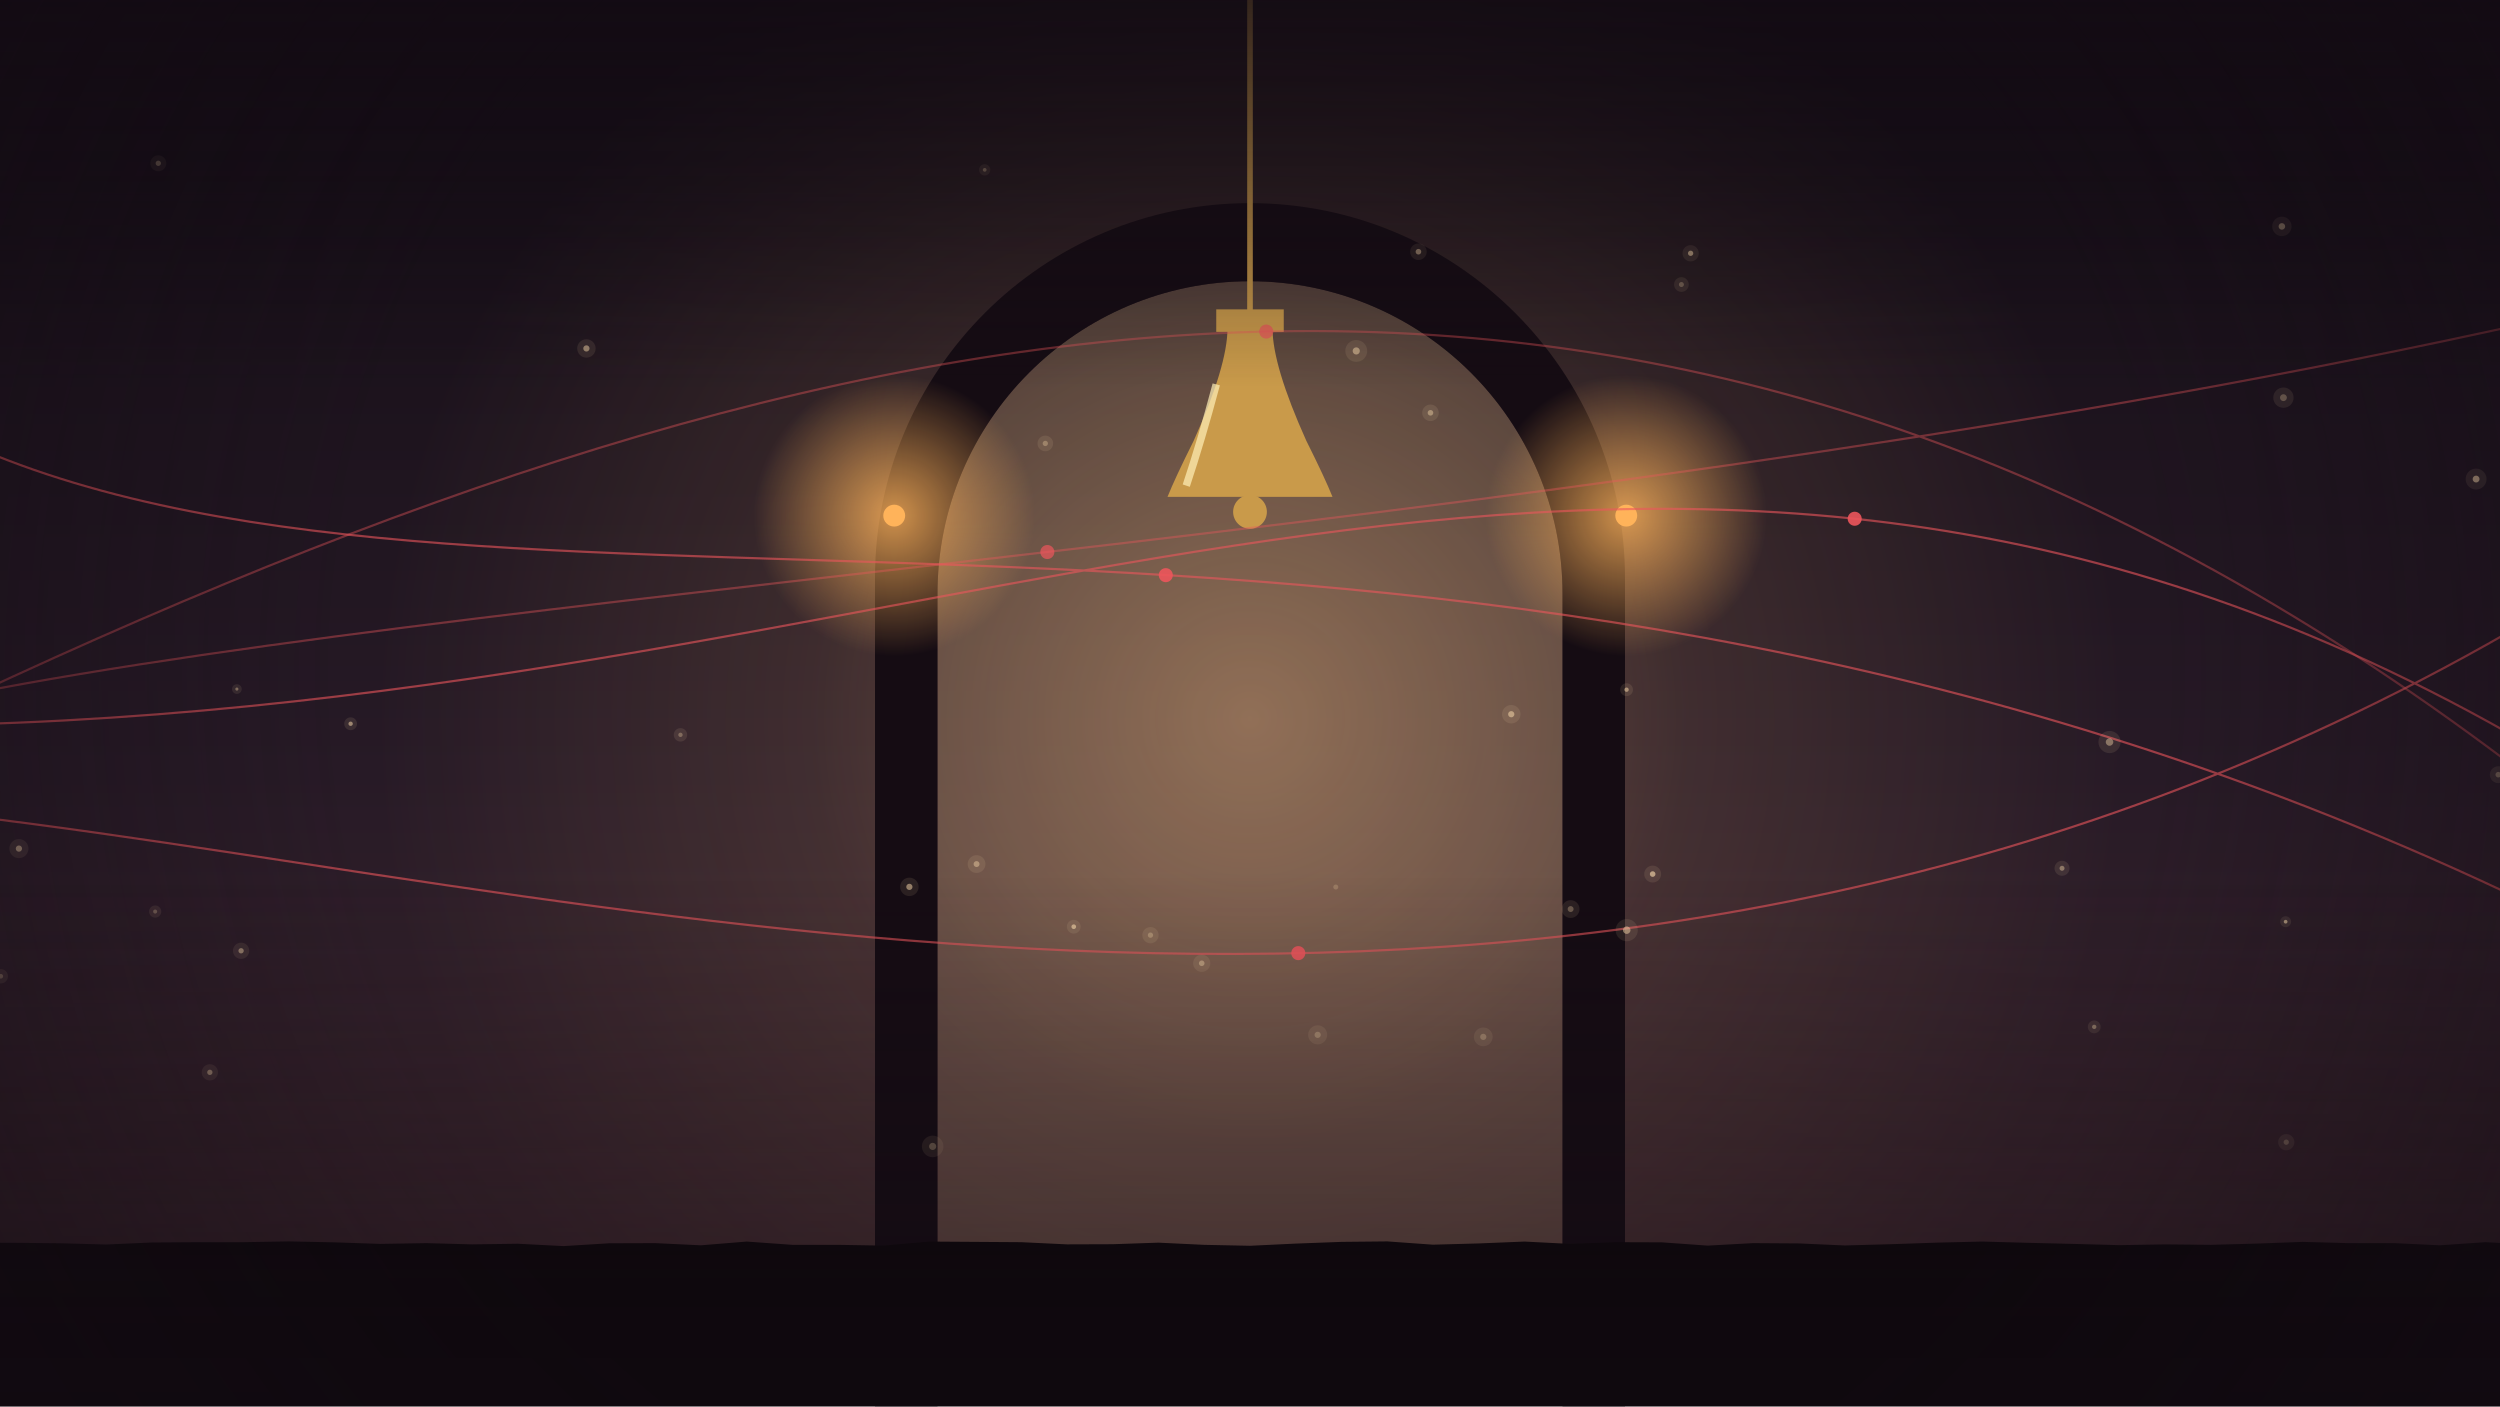
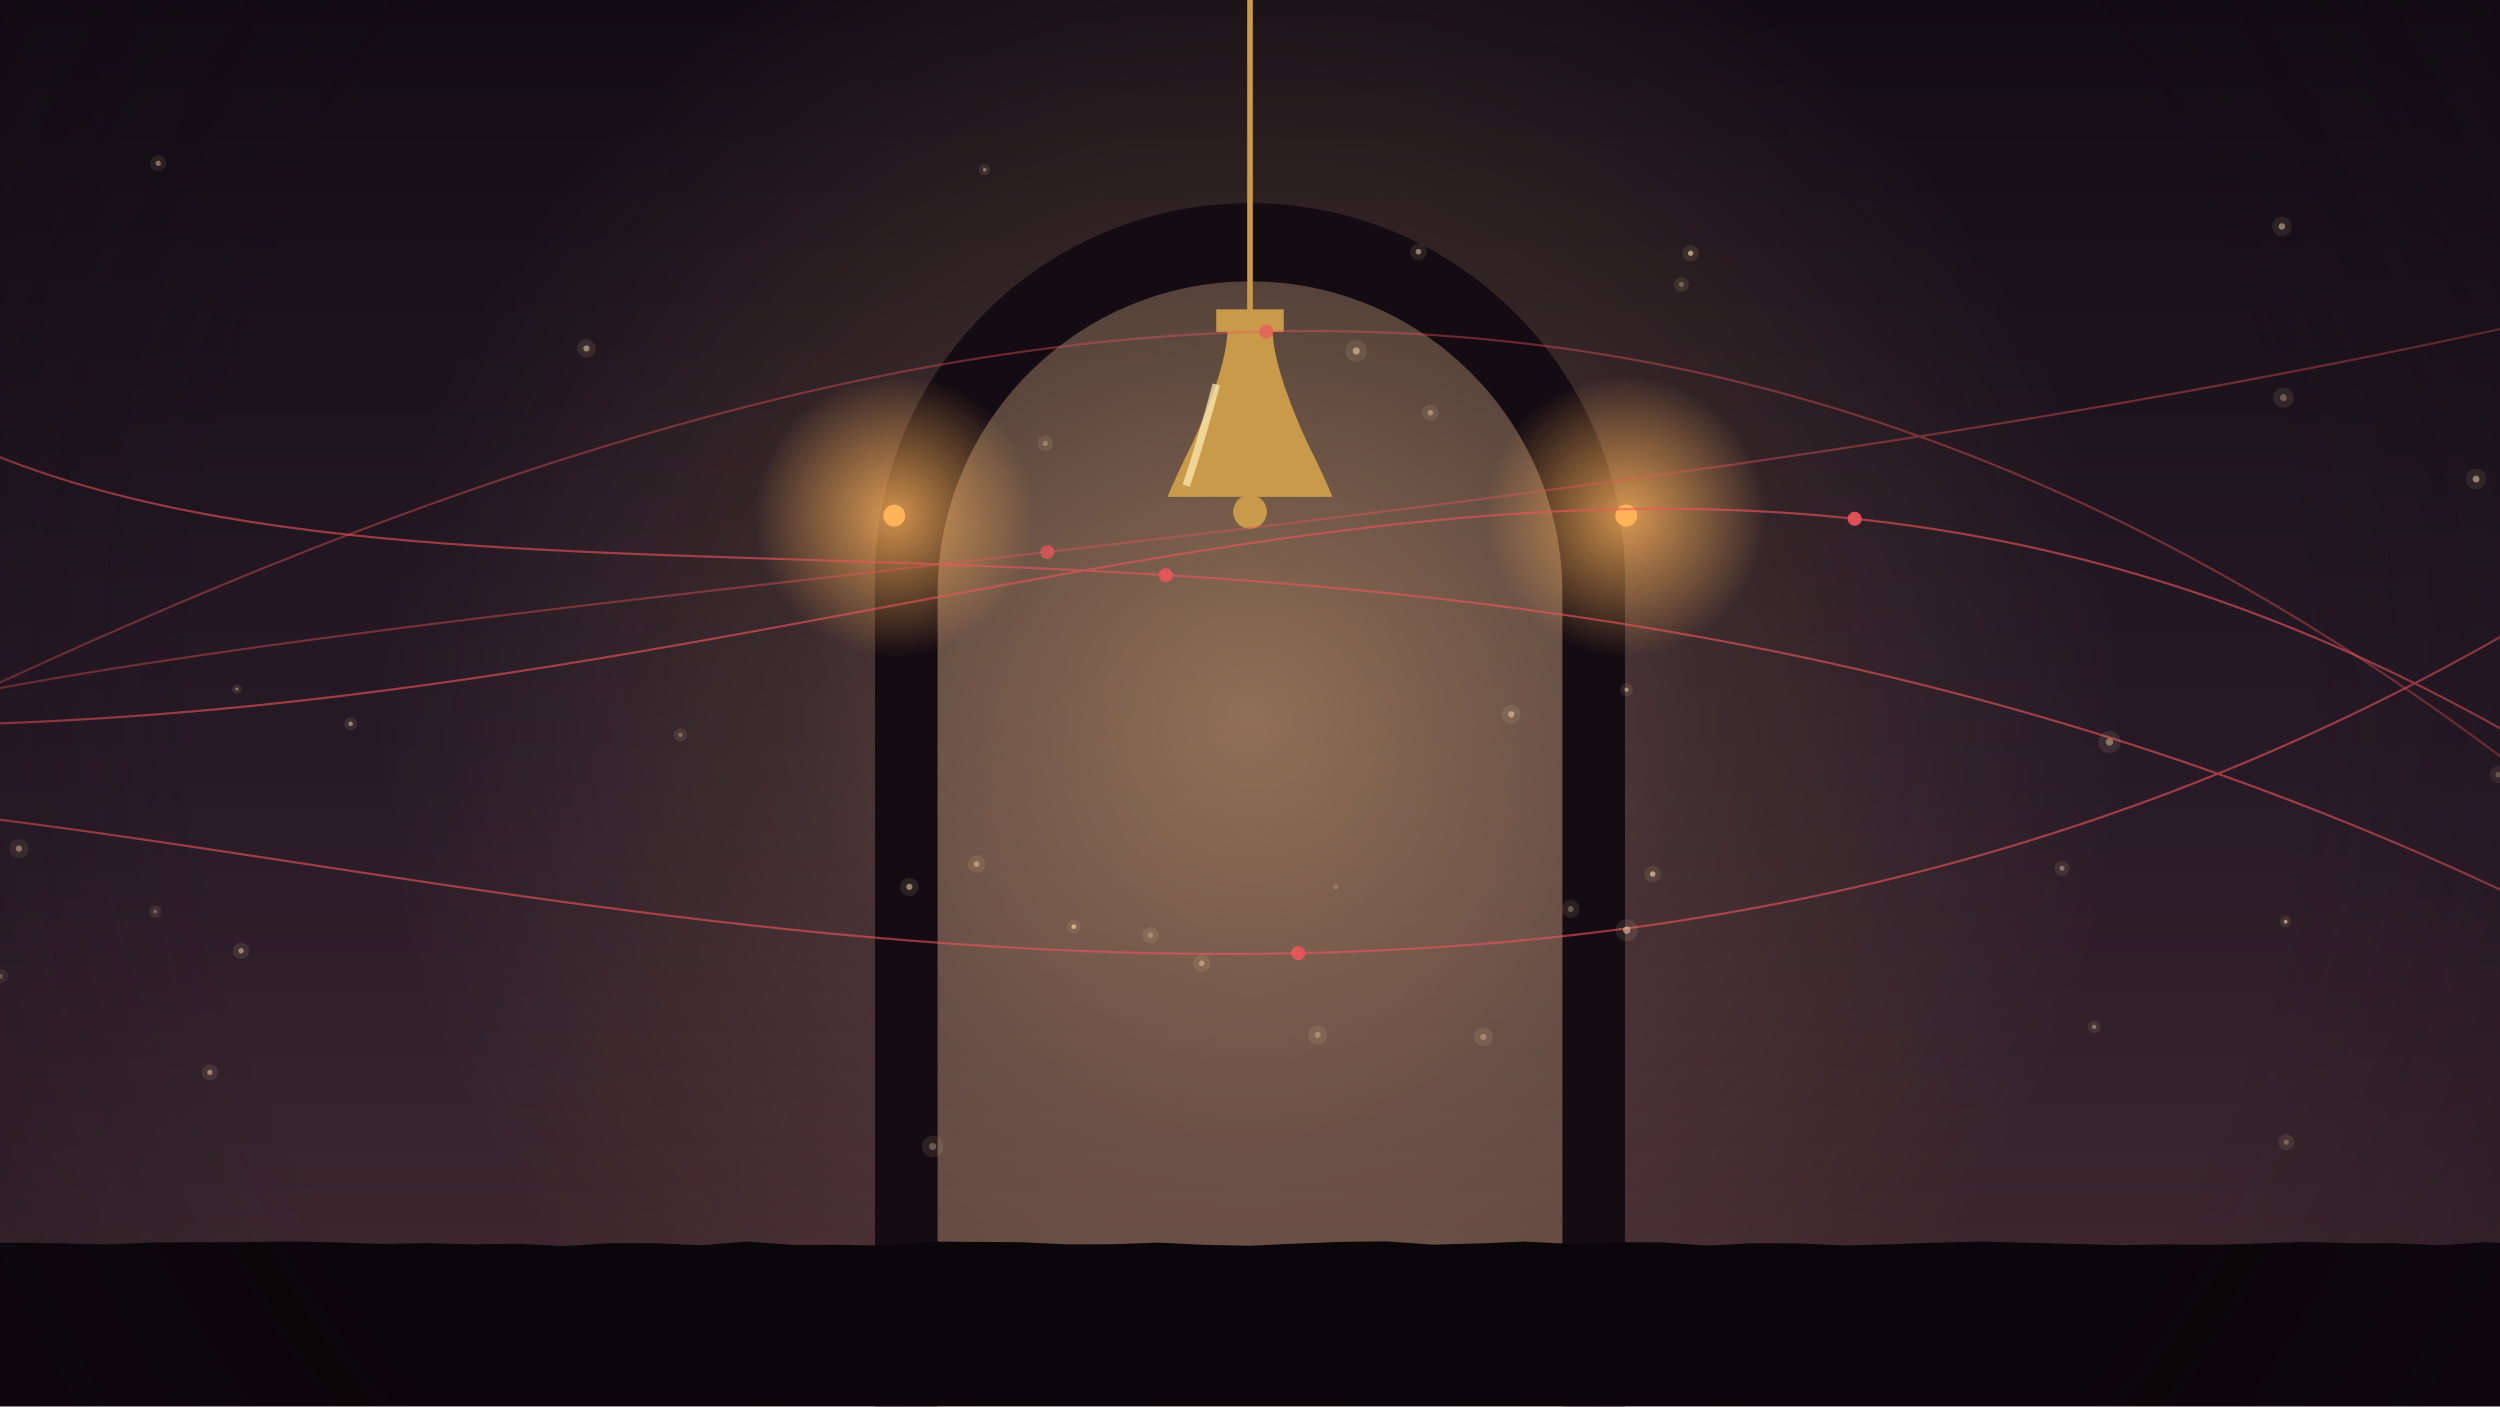
<svg xmlns="http://www.w3.org/2000/svg" viewBox="0 0 1600 900" preserveAspectRatio="xMidYMid slice" role="img" aria-labelledby="t d">
  <defs>
    <linearGradient id="g1" gradientUnits="userSpaceOnUse" x1="0" y1="0" x2="0" y2="900">
      <stop offset="0" stop-color="#120c14" />
      <stop offset="0.55" stop-color="#271a26" />
      <stop offset="1" stop-color="#432a30" />
    </linearGradient>
    <radialGradient id="r2" gradientUnits="userSpaceOnUse" cx="800" cy="460" r="560">
      <stop offset="0" stop-color="#ffc080" stop-opacity="0.4" />
      <stop offset="0.5" stop-color="#ffc080" stop-opacity="0.12" />
      <stop offset="1" stop-color="#ffc080" stop-opacity="0" />
    </radialGradient>
    <radialGradient id="r3" gradientUnits="userSpaceOnUse" cx="572.3" cy="330" r="90">
      <stop offset="0" stop-color="#ffb35a" stop-opacity="0.8" />
      <stop offset="1" stop-color="#ffb35a" stop-opacity="0" />
    </radialGradient>
    <radialGradient id="r4" gradientUnits="userSpaceOnUse" cx="1040.8" cy="330" r="90">
      <stop offset="0" stop-color="#ffb35a" stop-opacity="0.8" />
      <stop offset="1" stop-color="#ffb35a" stop-opacity="0" />
    </radialGradient>
-     <linearGradient id="g5" gradientUnits="userSpaceOnUse" x1="0" y1="0" x2="0" y2="495">
-       <stop offset="0" stop-color="#130b13" stop-opacity="0.82" />
-       <stop offset="0.5" stop-color="#130b13" stop-opacity="0" />
-     </linearGradient>
-     <radialGradient id="r6" gradientUnits="userSpaceOnUse" cx="800" cy="432" r="1056">
-       <stop offset="0.55" stop-color="#130b13" stop-opacity="0" />
-       <stop offset="1" stop-color="#130b13" stop-opacity="0.7" />
+     <radialGradient id="r5" gradientUnits="userSpaceOnUse" cx="800" cy="450" r="1120">
+       <stop offset="0.6" stop-color="#130b13" stop-opacity="0" />
+       <stop offset="1" stop-color="#130b13" stop-opacity="0.55" />
    </radialGradient>
-     <linearGradient id="g7" gradientUnits="userSpaceOnUse" x1="0" y1="0" x2="0" y2="900">
-       <stop offset="0.62" stop-color="#130b13" stop-opacity="0" />
-       <stop offset="1" stop-color="#130b13" stop-opacity="0.55" />
-     </linearGradient>
  </defs>
  <rect width="1600" height="900" fill="url(#g1)" />
  <rect width="1600" height="900" fill="url(#r2)" />
  <path d="M600,900L600,380A200,200 0 0 1 1000,380L1000,900Z" fill="#ffd9a0" opacity="0.16" />
  <path d="M560,900L560,370A240,240 0 0 1 1040,370L1040,900L1000,900L1000,380A200,200 0 0 0 600,380L600,900Z" fill="#150c13" />
  <path d="M800,-10L800,210" stroke="#c99a4a" stroke-width="3.6" />
  <rect x="778.4" y="198" width="43.2" height="14.4" fill="#c99a4a" />
  <path d="M785.6,210Q785.6,234 764,282Q752,306 747.2,318L852.8,318Q848,306 836,282Q814.4,234 814.4,210Z" fill="#c99a4a" />
  <circle cx="800" cy="327.6" r="10.8" fill="#c99a4a" />
  <path d="M778.4,246Q768.8,282 759.2,310.8" stroke="#fff0b8" stroke-width="4.8" fill="none" opacity="0.7" />
  <circle cx="572.3" cy="330" r="90" fill="url(#r3)" />
  <circle cx="572.3" cy="330" r="7" fill="#ffb35a" />
  <circle cx="1040.8" cy="330" r="90" fill="url(#r4)" />
  <circle cx="1040.8" cy="330" r="7" fill="#ffb35a" />
  <path d="M-20,900 L-20,795.3 L9.3,795.4 L38.6,795.7 L67.9,796.5 L97.1,795.2 L126.4,795 L155.7,795 L185,794.5 L214.3,795.1 L243.6,796.1 L272.9,795.6 L302.1,796.4 L331.4,796 L360.7,797.5 L390,795.7 L419.3,795.6 L448.6,797 L477.9,794.6 L507.1,796.7 L536.4,796.7 L565.7,797.2 L595,794.6 L624.3,794.8 L653.6,795 L682.9,796.4 L712.1,796.3 L741.4,795.3 L770.7,796.7 L800,797.3 L829.3,795.9 L858.6,794.8 L887.9,794.5 L917.1,796.6 L946.4,795.8 L975.7,794.6 L1005,796.1 L1034.3,795 L1063.6,795.1 L1092.9,797.2 L1122.1,795.6 L1151.4,795.8 L1180.7,797.1 L1210,796.3 L1239.3,795.3 L1268.6,794.6 L1297.9,795.4 L1327.1,796.1 L1356.4,796.9 L1385.7,796.4 L1415,796.7 L1444.3,795.9 L1473.6,794.8 L1502.9,795.6 L1532.1,795.6 L1561.4,797 L1590.7,795 L1620,796.5 L1620,900 Z" fill="#0b0609" />
  <path d="M-20,284.3C324.6,436.7 929.4,246.2 1620,578.8M-20,463.6C636.8,445.3 1063.9,153.9 1620,477.5M-20,522.2C410.5,573.6 1023.5,747 1620,396.2" stroke="#ec555b" stroke-width="1.4" fill="none" opacity="0.6" />
  <g opacity="0.9">
    <circle cx="746.1" cy="368.1" r="4.5" fill="#ec555b" />
    <circle cx="1187" cy="332" r="4.5" fill="#ec555b" />
    <circle cx="830.9" cy="610" r="4.5" fill="#ec555b" />
  </g>
  <g>
    <circle cx="224.4" cy="463.2" r="4.1" fill="#ffe0b0" opacity="0.1" />
    <circle cx="224.4" cy="463.2" r="1.4" fill="#ffe0b0" opacity="0.5" />
    <circle cx="630.2" cy="108.7" r="3.6" fill="#ffe0b0" opacity="0.1" />
    <circle cx="630.2" cy="108.7" r="1.2" fill="#ffe0b0" opacity="0.4" />
    <circle cx="967.2" cy="457.1" r="5.9" fill="#ffe0b0" opacity="0.1" />
    <circle cx="967.2" cy="457.1" r="2" fill="#ffe0b0" opacity="0.5" />
    <circle cx="435.5" cy="470.3" r="4.3" fill="#ffe0b0" opacity="0.1" />
    <circle cx="435.5" cy="470.3" r="1.4" fill="#ffe0b0" opacity="0.3" />
    <circle cx="151.6" cy="441" r="3.1" fill="#ffe0b0" opacity="0.1" />
    <circle cx="151.6" cy="441" r="1" fill="#ffe0b0" opacity="0.4" />
    <circle cx="843.3" cy="662.3" r="6.1" fill="#ffe0b0" opacity="0.1" />
    <circle cx="843.3" cy="662.3" r="2" fill="#ffe0b0" opacity="0.3" />
    <circle cx="736.3" cy="598.5" r="5.2" fill="#ffe0b0" opacity="0.1" />
    <circle cx="736.3" cy="598.5" r="1.7" fill="#ffe0b0" opacity="0.3" />
    <circle cx="1041.1" cy="595.3" r="7.1" fill="#ffe0b0" opacity="0.1" />
    <circle cx="1041.1" cy="595.3" r="2.4" fill="#ffe0b0" opacity="0.5" />
    <circle cx="687.2" cy="593.1" r="4.4" fill="#ffe0b0" opacity="0.1" />
    <circle cx="687.2" cy="593.1" r="1.5" fill="#ffe0b0" opacity="0.6" />
    <circle cx="1005.2" cy="581.8" r="5.7" fill="#ffe0b0" opacity="0.1" />
    <circle cx="1005.2" cy="581.8" r="1.9" fill="#ffe0b0" opacity="0.3" />
    <circle cx="154.3" cy="608.5" r="5.2" fill="#ffe0b0" opacity="0.1" />
    <circle cx="154.3" cy="608.5" r="1.7" fill="#ffe0b0" opacity="0.5" />
    <circle cx="596.9" cy="733.7" r="6.9" fill="#ffe0b0" opacity="0.1" />
    <circle cx="596.9" cy="733.7" r="2.3" fill="#ffe0b0" opacity="0.3" />
    <circle cx="1463.2" cy="731" r="5.2" fill="#ffe0b0" opacity="0.1" />
    <circle cx="1463.2" cy="731" r="1.7" fill="#ffe0b0" opacity="0.3" />
    <circle cx="99.3" cy="583.4" r="3.9" fill="#ffe0b0" opacity="0.1" />
    <circle cx="99.3" cy="583.4" r="1.3" fill="#ffe0b0" opacity="0.3" />
    <circle cx="949.3" cy="663.6" r="6" fill="#ffe0b0" opacity="0.1" />
    <circle cx="949.3" cy="663.6" r="2" fill="#ffe0b0" opacity="0.3" />
    <circle cx="1057.7" cy="559.4" r="5.4" fill="#ffe0b0" opacity="0.1" />
    <circle cx="1057.7" cy="559.4" r="1.8" fill="#ffe0b0" opacity="0.6" />
    <circle cx="625" cy="553" r="5.7" fill="#ffe0b0" opacity="0.1" />
    <circle cx="625" cy="553" r="1.9" fill="#ffe0b0" opacity="0.4" />
    <circle cx="1461.4" cy="254.5" r="6.5" fill="#ffe0b0" opacity="0.1" />
    <circle cx="1461.4" cy="254.5" r="2.2" fill="#ffe0b0" opacity="0.3" />
    <circle cx="0.5" cy="624.8" r="4.6" fill="#ffe0b0" opacity="0.1" />
    <circle cx="0.5" cy="624.8" r="1.5" fill="#ffe0b0" opacity="0.3" />
    <circle cx="669" cy="283.8" r="5" fill="#ffe0b0" opacity="0.1" />
    <circle cx="669" cy="283.8" r="1.7" fill="#ffe0b0" opacity="0.3" />
    <circle cx="1041" cy="441.4" r="4.1" fill="#ffe0b0" opacity="0.1" />
    <circle cx="1041" cy="441.4" r="1.4" fill="#ffe0b0" opacity="0.5" />
    <circle cx="854.9" cy="567.7" r="4.8" fill="#ffe0b0" opacity="0" />
    <circle cx="854.9" cy="567.7" r="1.6" fill="#ffe0b0" opacity="0.2" />
    <circle cx="375.3" cy="223" r="5.9" fill="#ffe0b0" opacity="0.1" />
    <circle cx="375.3" cy="223" r="2" fill="#ffe0b0" opacity="0.5" />
    <circle cx="769.1" cy="616.5" r="5.5" fill="#ffe0b0" opacity="0.1" />
    <circle cx="769.1" cy="616.5" r="1.8" fill="#ffe0b0" opacity="0.4" />
    <circle cx="1319.7" cy="555.7" r="4.8" fill="#ffe0b0" opacity="0.1" />
    <circle cx="1319.7" cy="555.7" r="1.6" fill="#ffe0b0" opacity="0.4" />
    <circle cx="134.3" cy="686.3" r="5.2" fill="#ffe0b0" opacity="0.1" />
    <circle cx="134.3" cy="686.3" r="1.7" fill="#ffe0b0" opacity="0.5" />
    <circle cx="101.3" cy="104.5" r="5.1" fill="#ffe0b0" opacity="0.1" />
    <circle cx="101.3" cy="104.5" r="1.7" fill="#ffe0b0" opacity="0.5" />
    <circle cx="582" cy="567.6" r="5.9" fill="#ffe0b0" opacity="0.1" />
    <circle cx="582" cy="567.6" r="2" fill="#ffe0b0" opacity="0.5" />
    <circle cx="1340.3" cy="657.2" r="4.1" fill="#ffe0b0" opacity="0.1" />
    <circle cx="1340.3" cy="657.2" r="1.4" fill="#ffe0b0" opacity="0.4" />
    <circle cx="907.8" cy="161.1" r="5.3" fill="#ffe0b0" opacity="0.1" />
    <circle cx="907.8" cy="161.1" r="1.8" fill="#ffe0b0" opacity="0.5" />
    <circle cx="868" cy="224.6" r="7" fill="#ffe0b0" opacity="0.1" />
    <circle cx="868" cy="224.6" r="2.3" fill="#ffe0b0" opacity="0.5" />
    <circle cx="1082" cy="162.1" r="5.2" fill="#ffe0b0" opacity="0.1" />
    <circle cx="1082" cy="162.1" r="1.7" fill="#ffe0b0" opacity="0.6" />
    <circle cx="1460.4" cy="144.9" r="6.2" fill="#ffe0b0" opacity="0.1" />
    <circle cx="1460.4" cy="144.9" r="2.1" fill="#ffe0b0" opacity="0.5" />
    <circle cx="12.1" cy="543.1" r="6.1" fill="#ffe0b0" opacity="0.1" />
    <circle cx="12.1" cy="543.1" r="2" fill="#ffe0b0" opacity="0.5" />
    <circle cx="1350.1" cy="474.9" r="7.1" fill="#ffe0b0" opacity="0.1" />
    <circle cx="1350.1" cy="474.9" r="2.4" fill="#ffe0b0" opacity="0.4" />
    <circle cx="1598.9" cy="495.8" r="5.4" fill="#ffe0b0" opacity="0.1" />
    <circle cx="1598.9" cy="495.8" r="1.8" fill="#ffe0b0" opacity="0.3" />
    <circle cx="1462.8" cy="589.9" r="3.5" fill="#ffe0b0" opacity="0.1" />
    <circle cx="1462.8" cy="589.9" r="1.2" fill="#ffe0b0" opacity="0.6" />
    <circle cx="1076.1" cy="182.1" r="4.7" fill="#ffe0b0" opacity="0.1" />
    <circle cx="1076.1" cy="182.1" r="1.6" fill="#ffe0b0" opacity="0.3" />
    <circle cx="915.5" cy="264.2" r="5.3" fill="#ffe0b0" opacity="0.1" />
    <circle cx="915.5" cy="264.2" r="1.8" fill="#ffe0b0" opacity="0.4" />
    <circle cx="1584.7" cy="306.6" r="6.7" fill="#ffe0b0" opacity="0.1" />
    <circle cx="1584.7" cy="306.6" r="2.2" fill="#ffe0b0" opacity="0.6" />
  </g>
  <path d="M-20,444.2C341.2,373.6 1024.7,338.6 1620,206.2M-20,446.1C571,170 1075.9,80.4 1620,499.1" stroke="#ec555b" stroke-width="1.4" fill="none" opacity="0.4" />
  <g opacity="0.7">
    <circle cx="670.3" cy="353.3" r="4.5" fill="#ec555b" />
    <circle cx="810.4" cy="212.2" r="4.5" fill="#ec555b" />
  </g>
-   <rect width="1600" height="900" fill="url(#g5)" />
-   <rect width="1600" height="900" fill="url(#r6)" />
-   <rect width="1600" height="900" fill="url(#g7)" />
+   <rect width="1600" height="900" fill="url(#r5)" />
</svg>
